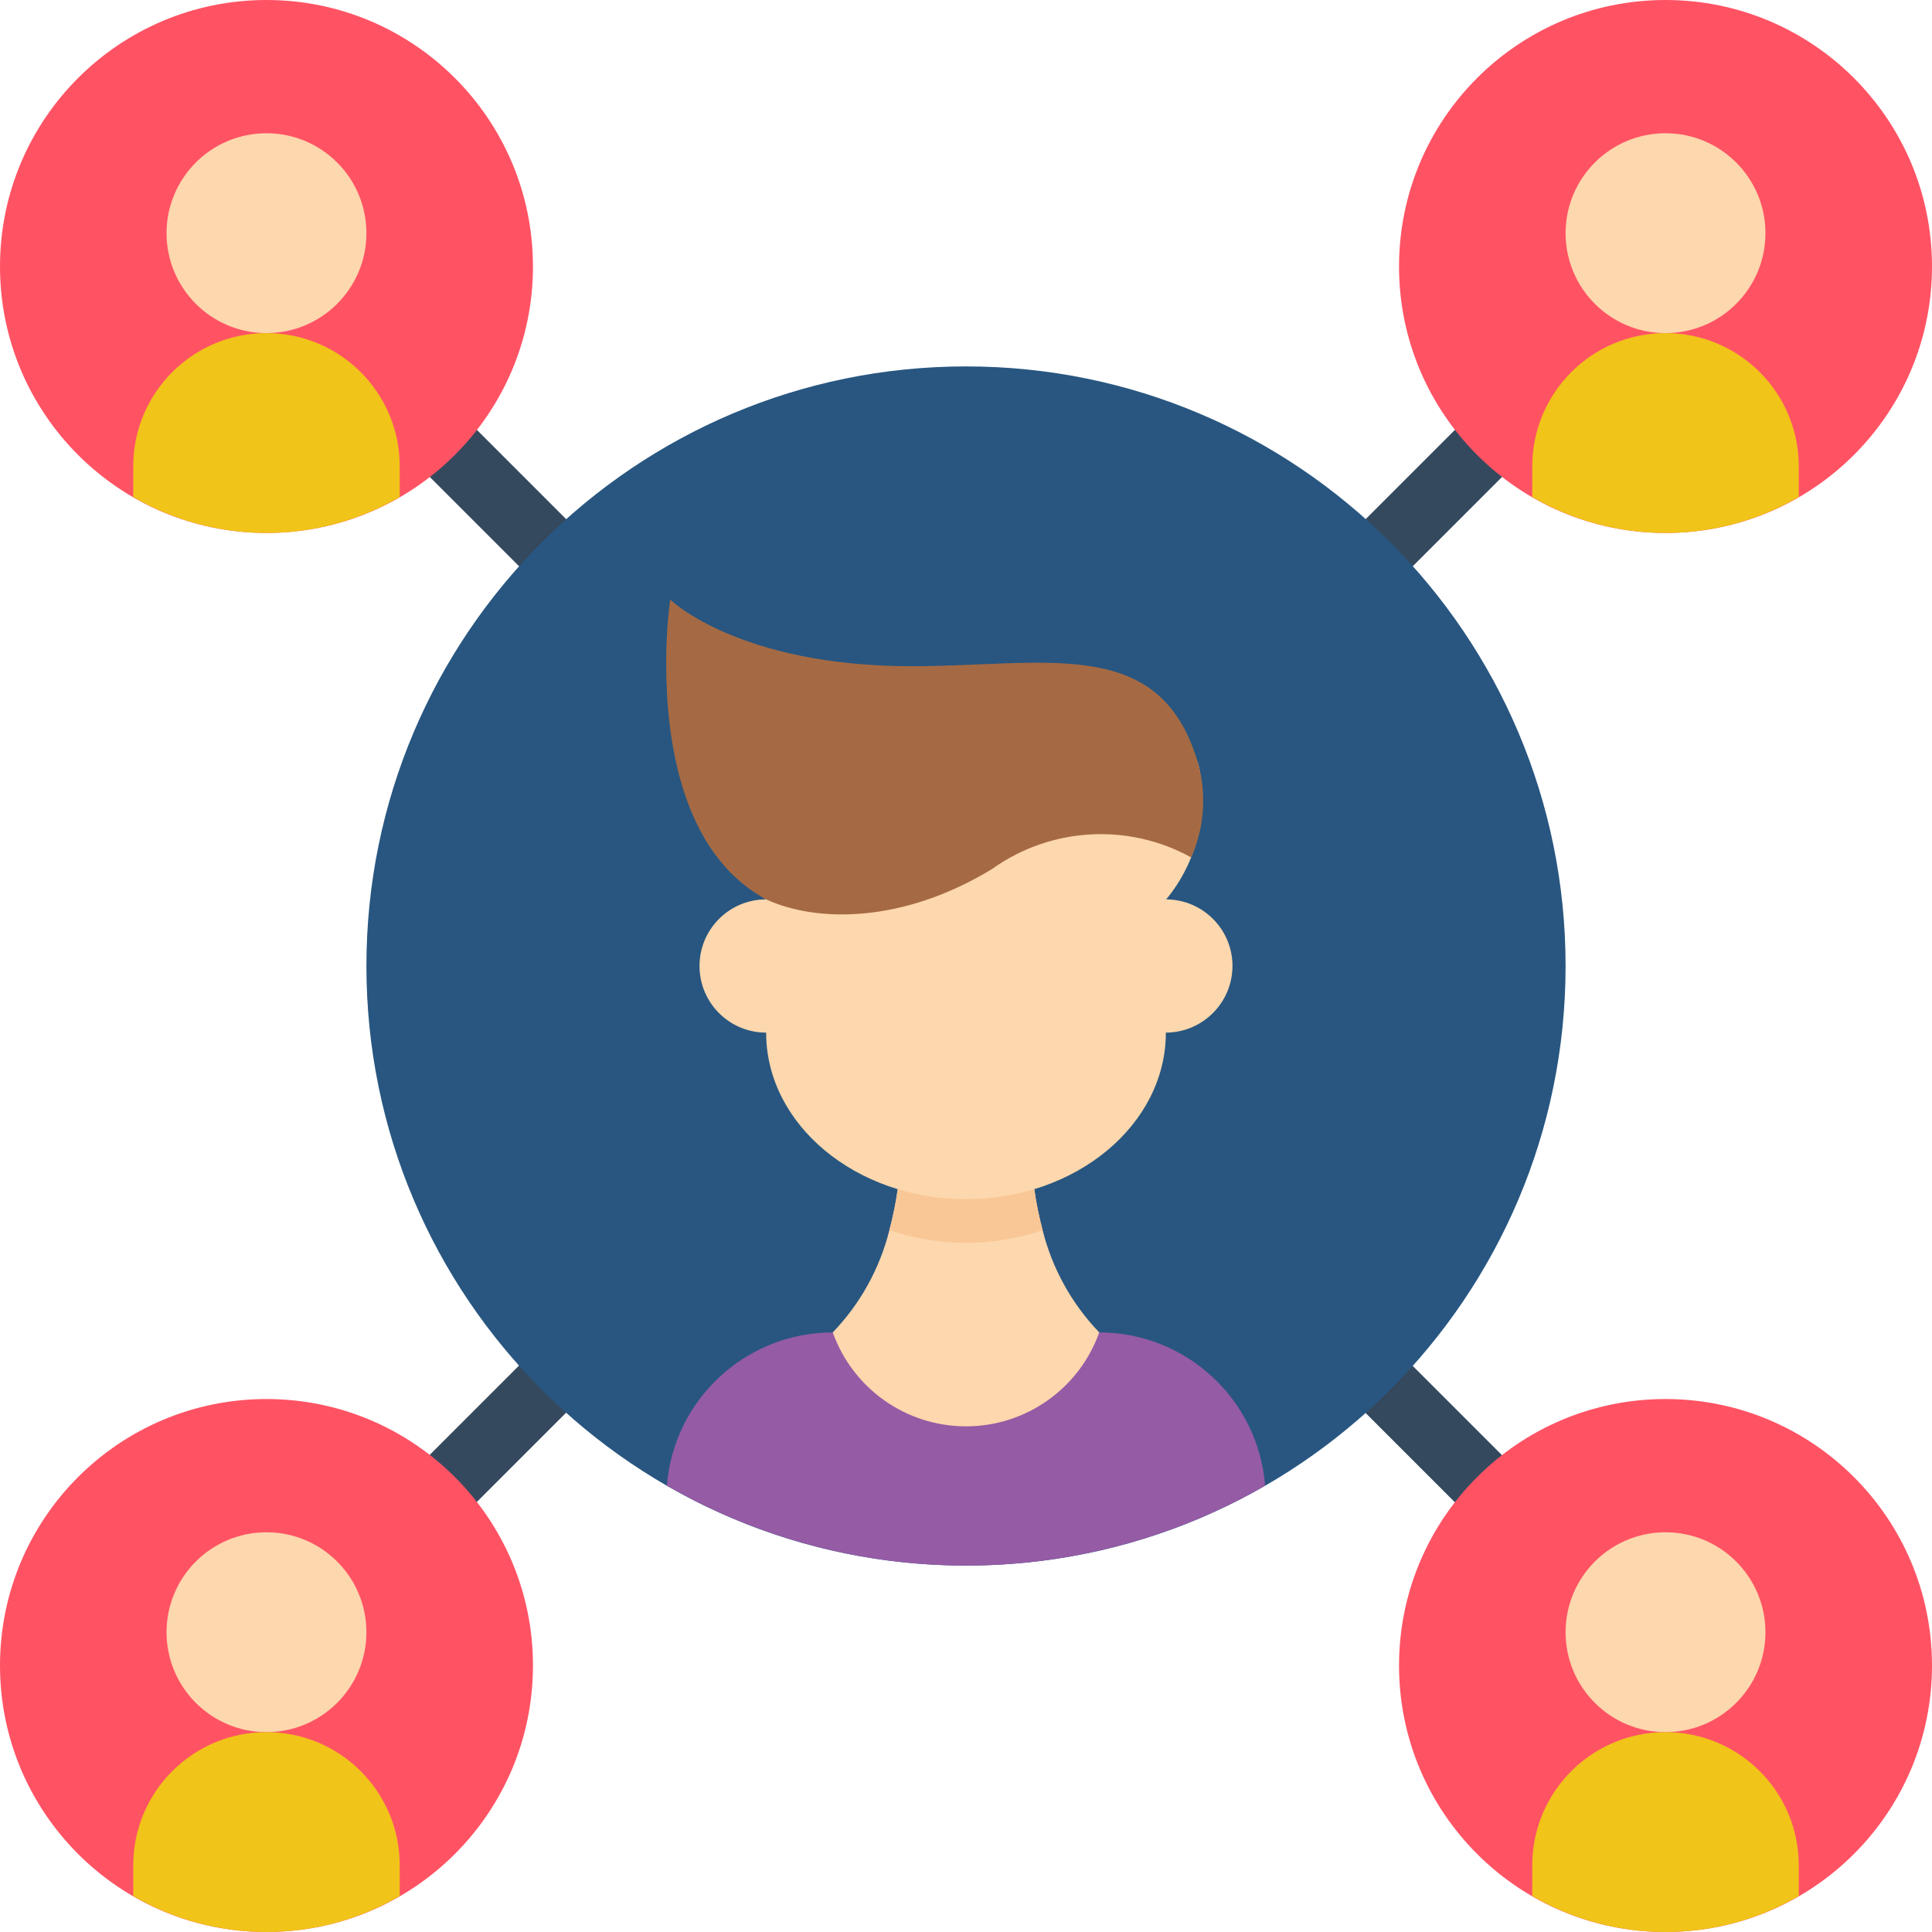
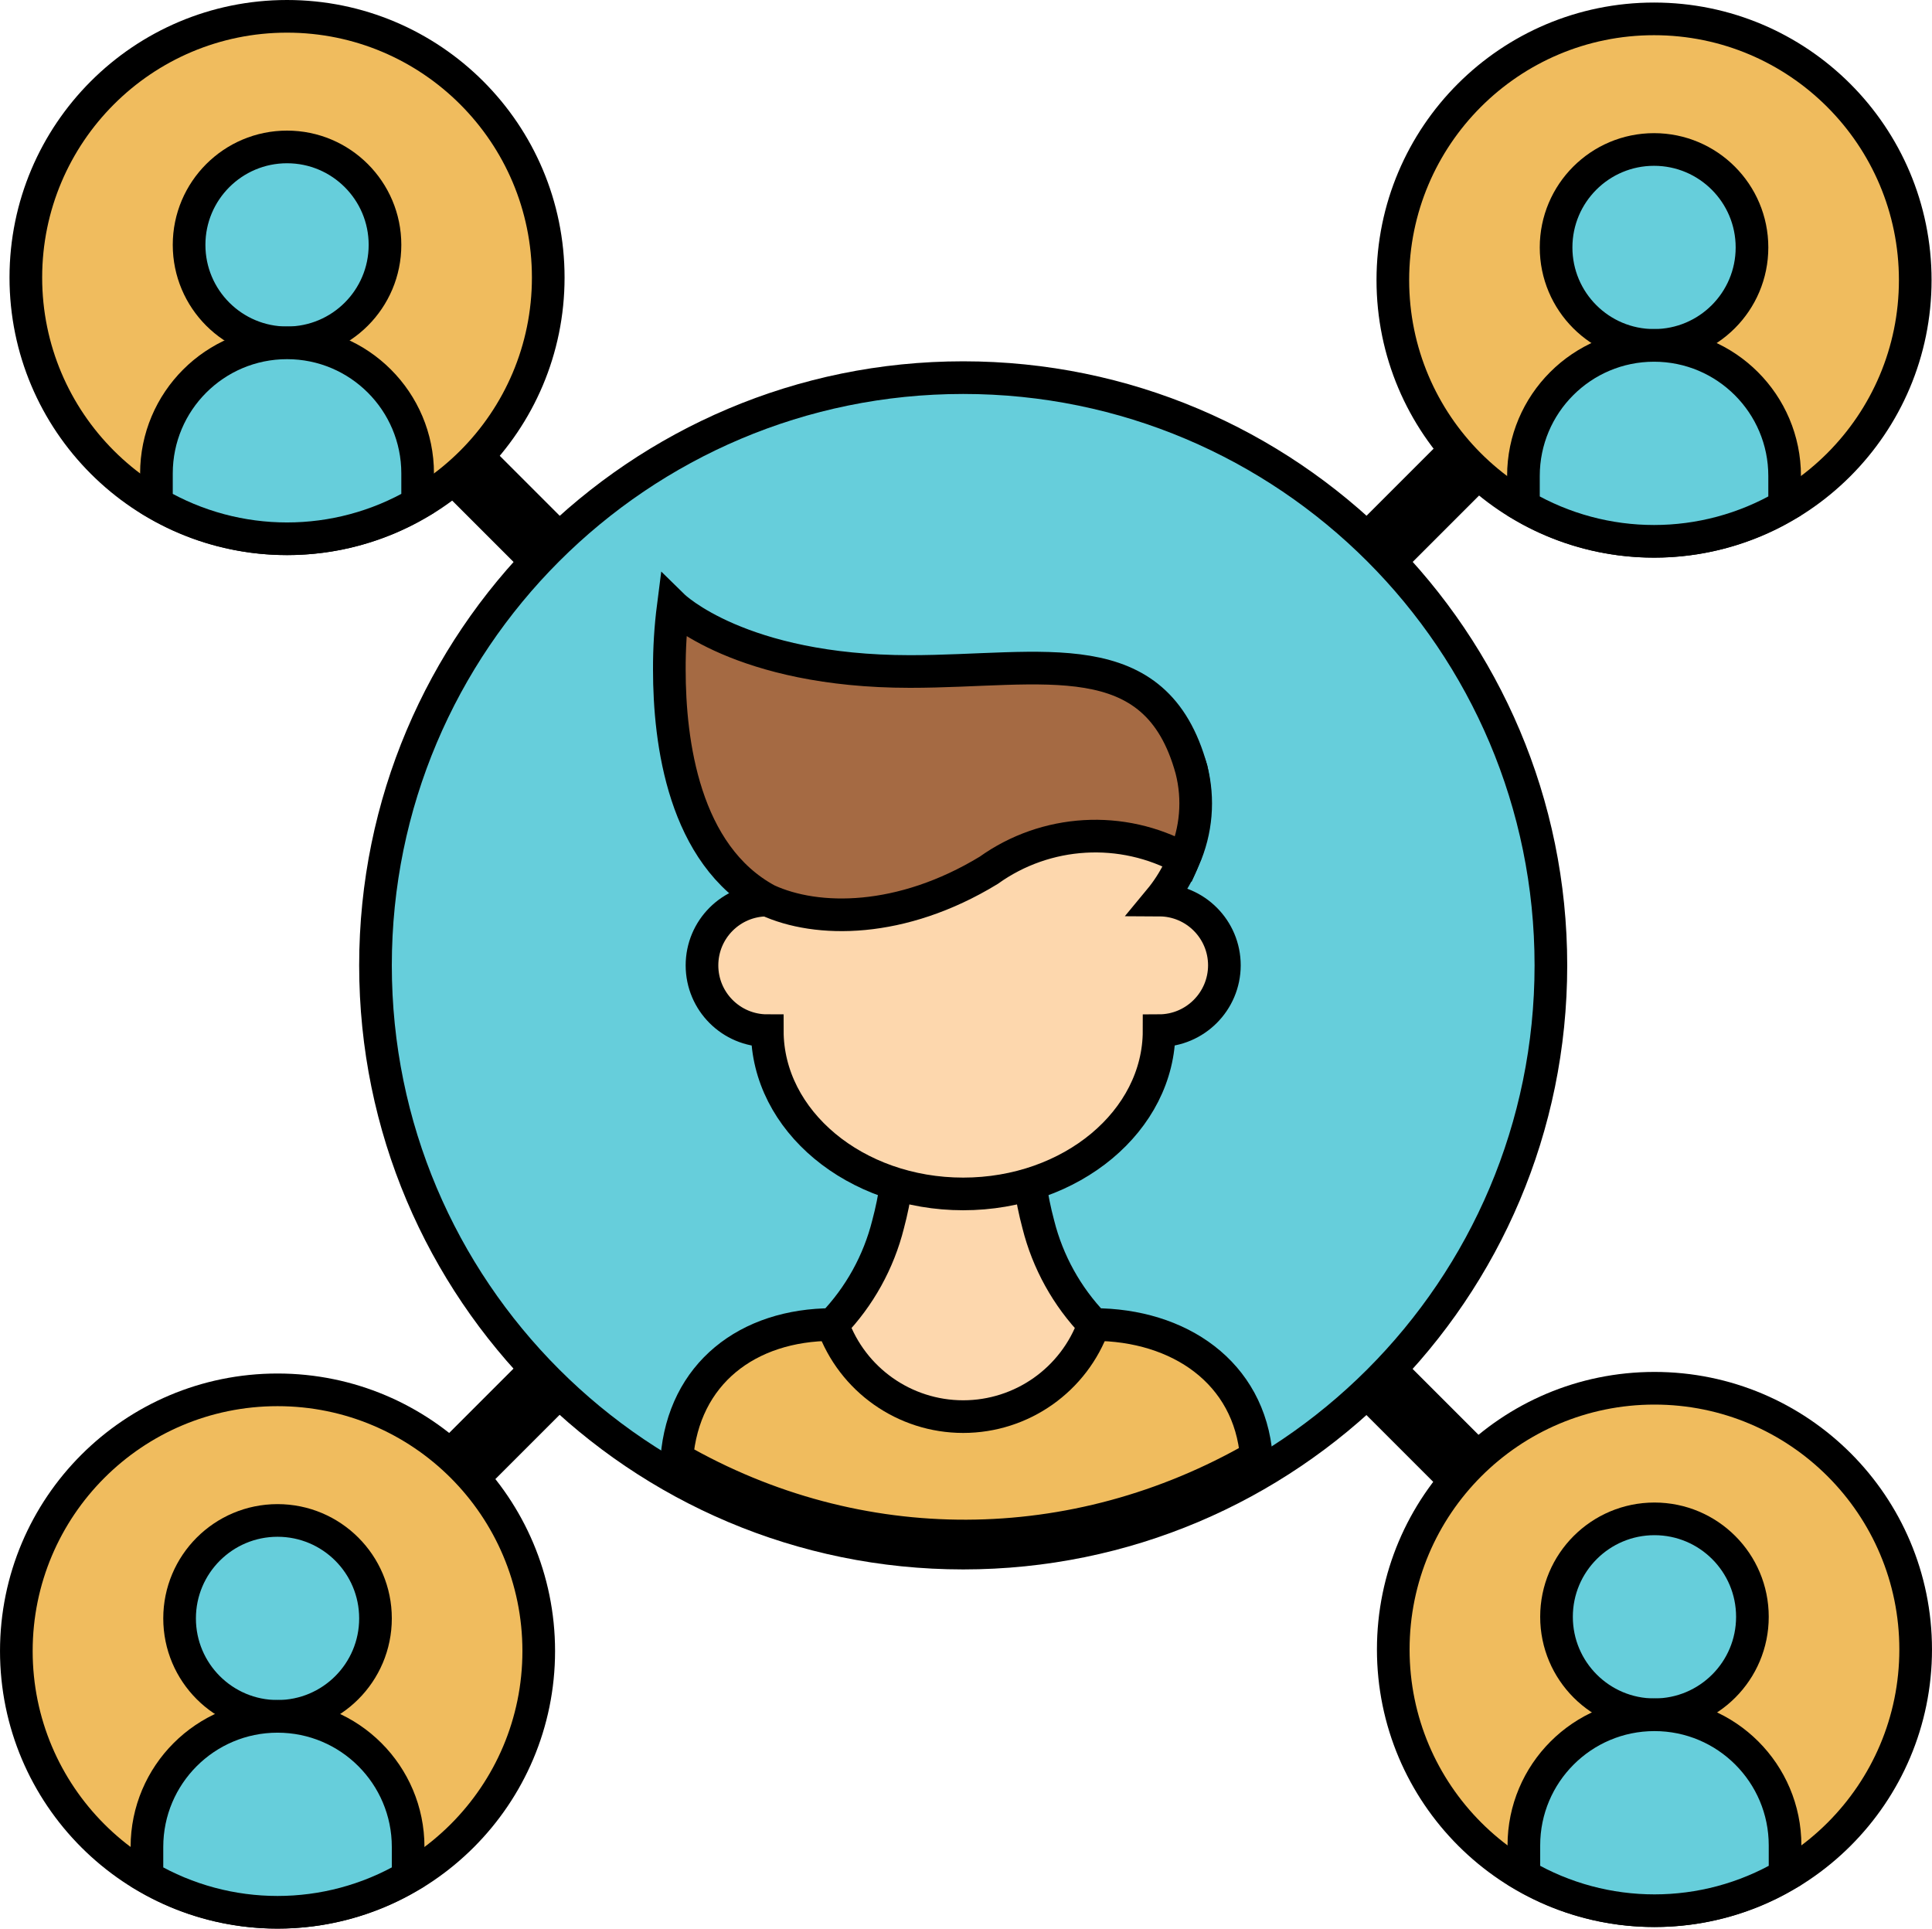
- <svg xmlns="http://www.w3.org/2000/svg" height="512" viewBox="0 0 58 58" width="512">
-   <g id="Page-1" fill="none" fill-rule="evenodd">
-     <g id="015---User-Network" fill-rule="nonzero">
-       <g fill="#35495e">
-         <path id="Rectangle-path" d="m12.172 42h5.657v2h-5.657z" transform="matrix(.707 -.707 .707 .707 -26.012 23.201)" />
-         <path id="Rectangle-path" d="m42.001 40.172h2v5.657h-2z" transform="matrix(.707 -.707 .707 .707 -17.811 43.001)" />
-         <path id="Rectangle-path" d="m40.172 14h5.657v2h-5.657z" transform="matrix(.707 -.707 .707 .707 1.988 34.799)" />
-         <path id="Rectangle-path" d="m14.001 12.172h2v5.657h-2z" transform="matrix(.707 -.707 .707 .707 -6.213 15.001)" />
+ <svg xmlns="http://www.w3.org/2000/svg" id="svg47" version="1.1" width="522.349" viewBox="0 0 59.172 59.066" height="521.407">
+   <defs id="defs51" />
+   <g transform="translate(0.5,0.565537)" fill-rule="evenodd" fill="none" id="Page-1">
+     <g fill-rule="nonzero" id="015---User-Network">
+       <g id="g9" fill="#35495e">
+         <path style="fill:#000000;fill-opacity:1" transform="matrix(0.707,-0.707,0.707,0.707,-26.012,23.201)" d="m 12.172,42 h 5.657 v 2 h -5.657 z" id="Rectangle-path" />
+         <path style="fill:#000000;fill-opacity:1" transform="matrix(0.707,-0.707,0.707,0.707,-17.811,43.001)" d="m 42.001,40.172 h 2 v 5.657 h -2 z" id="path3" />
+         <path style="fill:#000000;fill-opacity:1" transform="matrix(0.707,-0.707,0.707,0.707,1.988,34.799)" d="m 40.172,14 h 5.657 v 2 h -5.657 z" id="path5" />
+         <path style="fill:#000000;fill-opacity:1" transform="matrix(0.707,-0.707,0.707,0.707,-6.213,15.001)" d="m 14.001,12.172 h 2 v 5.657 h -2 z" id="path7" />
      </g>
-       <circle id="Oval" cx="29" cy="29" fill="#285680" r="18" />
-       <path id="Shape" d="m37.98 44.6c-5.559 3.2-12.401 3.2-17.96 0 .208-2.596 2.375-4.598 4.98-4.6h8c2.605.002 4.772 2.004 4.98 4.6z" fill="#955ba5" />
-       <path id="Shape" d="m33 40c-.603 1.691-2.205 2.82-4 2.82s-3.397-1.129-4-2.82c.825-.858 1.411-1.916 1.7-3.07.108-.405.192-.815.25-1.23h4.1c.058.415.142.825.25 1.23.289 1.154.875 2.212 1.7 3.07z" fill="#fdd7ad" />
-       <path id="Shape" d="m31.3 36.93c-1.491.507-3.109.507-4.6 0 .108-.405.192-.815.25-1.23h4.1c.058.415.142.825.25 1.23z" fill="#f9c795" />
-       <path id="Shape" d="m37 29c-.003 1.103-.897 1.997-2 2 0 2.76-2.69 5-6 5s-6-2.24-6-5c-1.105 0-2-.895-2-2s.895-2 2-2c-2.56-1.38 11.9-7.97 12.99-4 .303 1.413-.058 2.887-.98 4 1.101.006 1.99.899 1.99 2z" fill="#fdd7ad" />
-       <path id="Shape" d="m35.76 25.74c-1.894-1.045-4.221-.909-5.98.35-2.68 1.63-5.26 1.61-6.78.91-2.56-1.38-3-4.84-3-7.05-.003-.652.037-1.303.12-1.95 0 0 2.04 2 7.25 2 4.09 0 7.53-.97 8.62 3 .234.913.153 1.879-.23 2.74z" fill="#a56a43" />
-       <circle id="Oval" cx="8" cy="8" fill="#ff5364" r="8" />
-       <circle id="Oval" cx="8" cy="7" fill="#fdd7ad" r="3" />
-       <circle id="Oval" cx="50" cy="8" fill="#ff5364" r="8" />
-       <circle id="Oval" cx="50" cy="7" fill="#fdd7ad" r="3" />
-       <circle id="Oval" cx="8" cy="50" fill="#ff5364" r="8" />
-       <circle id="Oval" cx="8" cy="49" fill="#fdd7ad" r="3" />
-       <circle id="Oval" cx="50" cy="50" fill="#ff5364" r="8" />
-       <circle id="Oval" cx="50" cy="49" fill="#fdd7ad" r="3" />
-       <path id="Shape" d="m12 14v.92c-2.472 1.441-5.528 1.441-8 0v-.92c0-2.209 1.791-4 4-4 2.209 0 4 1.791 4 4z" fill="#f0c419" />
-       <path id="Shape" d="m54 14v.92c-2.472 1.441-5.528 1.441-8 0v-.92c0-2.209 1.791-4 4-4s4 1.791 4 4z" fill="#f0c419" />
-       <path id="Shape" d="m12 56v.92c-2.472 1.441-5.528 1.441-8 0v-.92c0-2.209 1.791-4 4-4 2.209 0 4 1.791 4 4z" fill="#f0c419" />
-       <path id="Shape" d="m54 56v.92c-2.472 1.441-5.528 1.441-8 0v-.92c0-2.209 1.791-4 4-4s4 1.791 4 4z" fill="#f0c419" />
+       <circle style="stroke:#000000;stroke-opacity:1;fill:#66cedb;fill-opacity:1" r="18" fill="#285680" cy="29" cx="29" id="Oval" />
+       <path style="fill:#f0bc5e;fill-opacity:1;stroke:#000000;stroke-opacity:1" fill="#955ba5" d="M 37.98,44.056 C 32.421,47.256 25.788,47.298 20.229,44.098 20.438,41.501 22.395,40.002 25,40 h 8 c 2.605,0.002 4.772,1.46 4.98,4.056 z" id="Shape" />
+       <path style="stroke:#000000;stroke-opacity:1" fill="#fdd7ad" d="m 33,40 c -0.603,1.691 -2.205,2.82 -4,2.82 -1.795,0 -3.397,-1.129 -4,-2.82 0.825,-0.858 1.411,-1.916 1.7,-3.07 0.108,-0.405 0.192,-0.815 0.25,-1.23 h 4.1 c 0.058,0.415 0.142,0.825 0.25,1.23 0.289,1.154 0.875,2.212 1.7,3.07 z" id="path13" />
+       <path style="stroke:#000000;stroke-opacity:1" fill="#fdd7ad" d="m 37,29 c -0.003,1.103 -0.897,1.997 -2,2 0,2.76 -2.69,5 -6,5 -3.31,0 -6,-2.24 -6,-5 -1.105,0 -2,-0.895 -2,-2 0,-1.105 0.895,-2 2,-2 -2.56,-1.38 11.9,-7.97 12.99,-4 0.303,1.413 -0.058,2.887 -0.98,4 1.101,0.005 1.99,0.899 1.99,2 z" id="path17" />
+       <path style="stroke:#000000;stroke-opacity:1" fill="#a56a43" d="M 35.76,25.74 C 33.866,24.695 31.539,24.831 29.78,26.09 27.1,27.72 24.52,27.7 23,27 20.44,25.62 20,22.16 20,19.95 19.997,19.298 20.037,18.647 20.12,18 c 0,0 2.04,2 7.25,2 4.09,0 7.53,-0.97 8.62,3 0.234,0.913 0.153,1.879 -0.23,2.74 z" id="path19" />
+       <circle style="fill:#f0bc5e;fill-opacity:1;stroke:#000000;stroke-opacity:1" r="8" fill="#ff5364" cy="50" cx="8" id="circle29" />
+       <circle style="fill:#66cedb;fill-opacity:1;stroke:#000000;stroke-opacity:1" r="3" fill="#fdd7ad" cy="49" cx="8" id="circle31" />
+       <path style="fill:#66cedb;fill-opacity:1;stroke:#000000;stroke-opacity:1" fill="#f0c419" d="m 12,56 v 0.92 c -2.472,1.441 -5.528,1.441 -8,0 V 56 c 0,-2.209 1.791,-4 4,-4 2.209,0 4,1.791 4,4 z" id="path41" />
    </g>
  </g>
+   <circle id="circle29-3" cx="50.659" cy="8.578" fill="#ff5364" r="8" style="fill:#f0bc5e;fill-opacity:1;stroke:#000000;stroke-width:1;stroke-opacity:1" />
+   <circle id="circle31-6" cx="50.659" cy="7.578" fill="#fdd7ad" r="3" style="fill:#66cedb;fill-opacity:1;stroke:#000000;stroke-width:1;stroke-opacity:1" />
+   <path id="path41-7" d="m 54.659,14.578 v 0.92 c -2.472,1.441 -5.528,1.441 -8,0 v -0.92 c 0,-2.209 1.791,-4 4,-4 2.209,0 4,1.791 4,4 z" fill="#f0c419" style="fill:#66cedb;fill-opacity:1;stroke:#000000;stroke-width:1;stroke-opacity:1" />
+   <circle id="circle29-5" cx="8.791" cy="8.5" fill="#ff5364" r="8" style="fill:#f0bc5e;fill-opacity:1;stroke:#000000;stroke-width:1;stroke-opacity:1" />
+   <circle id="circle31-3" cx="8.791" cy="7.5" fill="#fdd7ad" r="3" style="fill:#66cedb;fill-opacity:1;stroke:#000000;stroke-width:1;stroke-opacity:1" />
+   <path id="path41-5" d="m 12.791,14.5 v 0.92 c -2.472,1.441 -5.528,1.441 -8,0 v -0.92 c 0,-2.209 1.791,-4 4,-4 2.209,0 4,1.791 4,4 z" fill="#f0c419" style="fill:#66cedb;fill-opacity:1;stroke:#000000;stroke-width:1;stroke-opacity:1" />
+   <circle id="circle29-6" cx="50.672" cy="50.517" fill="#ff5364" r="8" style="fill:#f0bc5e;fill-opacity:1;stroke:#000000;stroke-width:1;stroke-opacity:1" />
+   <circle id="circle31-2" cx="50.672" cy="49.517" fill="#fdd7ad" r="3" style="fill:#66cedb;fill-opacity:1;stroke:#000000;stroke-width:1;stroke-opacity:1" />
+   <path id="path41-9" d="m 54.672,56.517 v 0.92 c -2.472,1.441 -5.528,1.441 -8,0 v -0.92 c 0,-2.209 1.791,-4 4,-4 2.209,0 4,1.791 4,4 z" fill="#f0c419" style="fill:#66cedb;fill-opacity:1;stroke:#000000;stroke-width:1;stroke-opacity:1" />
</svg>
